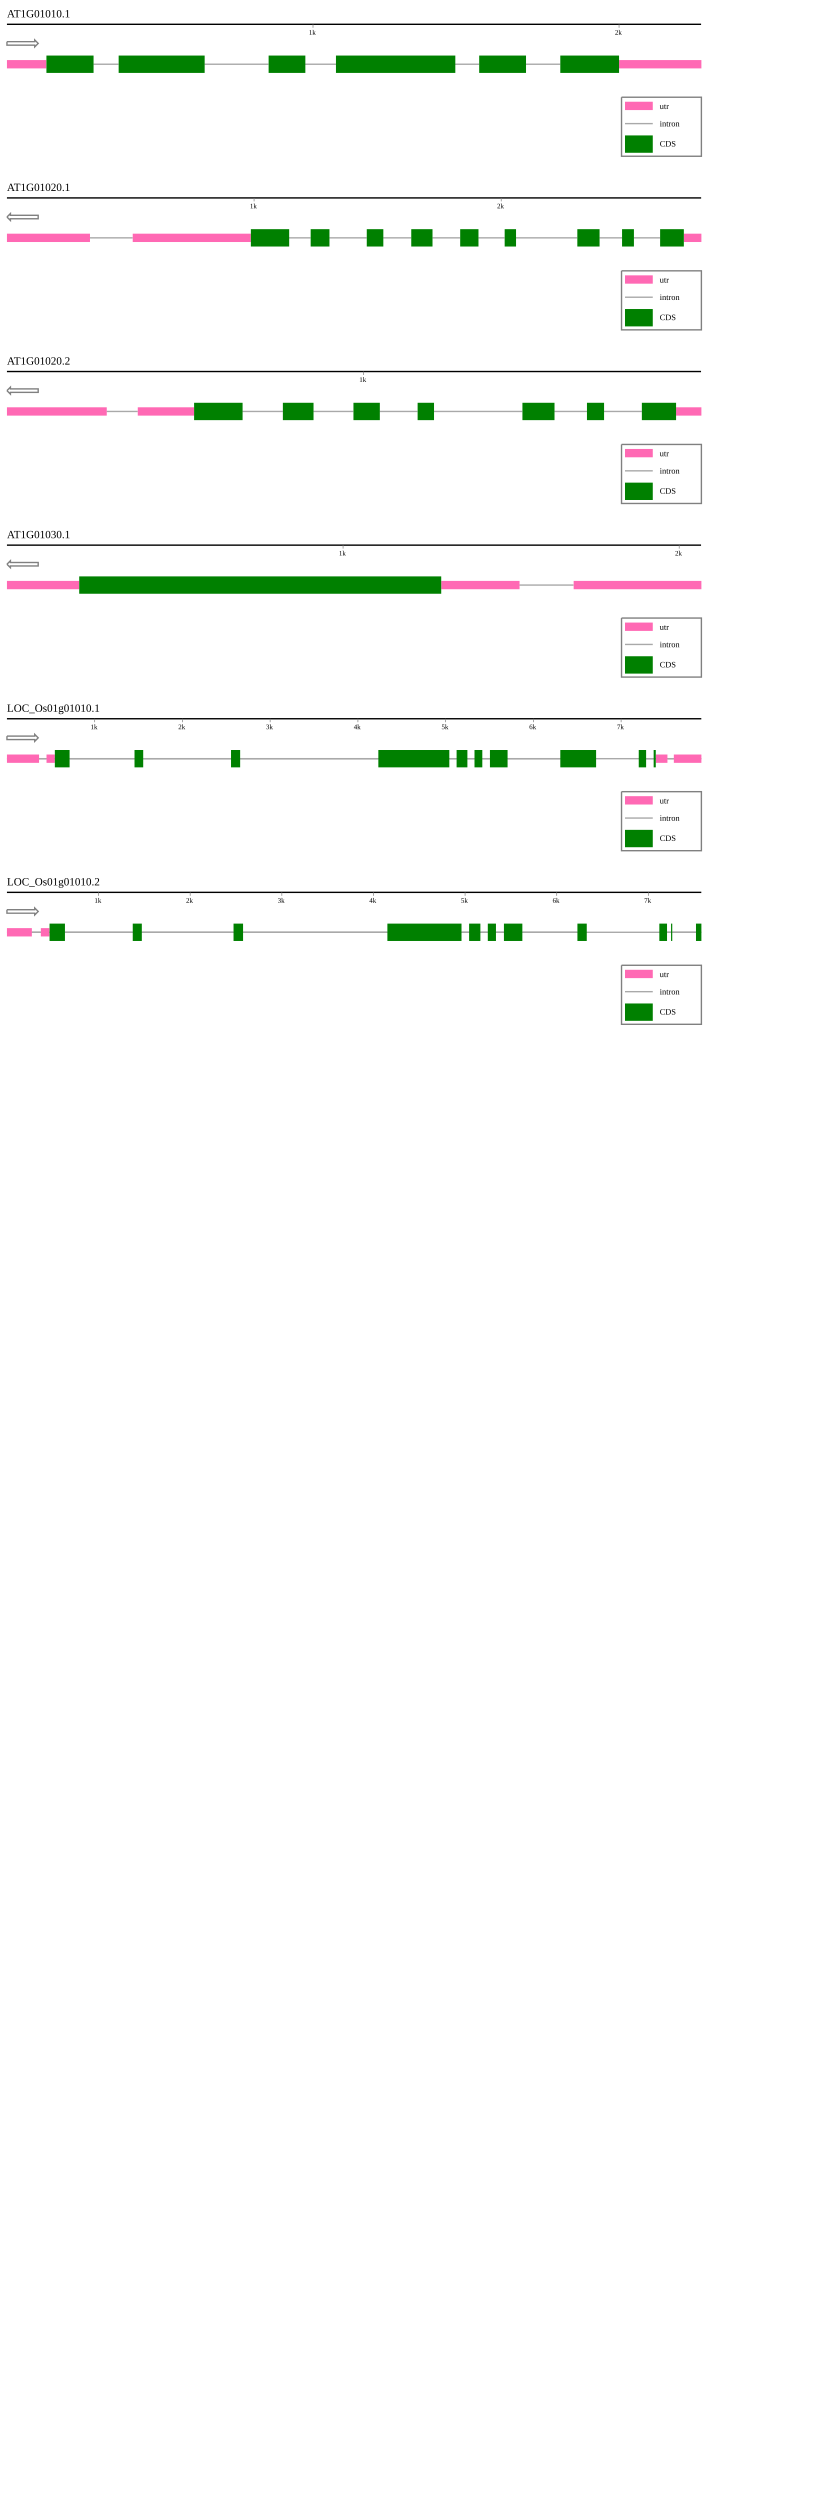
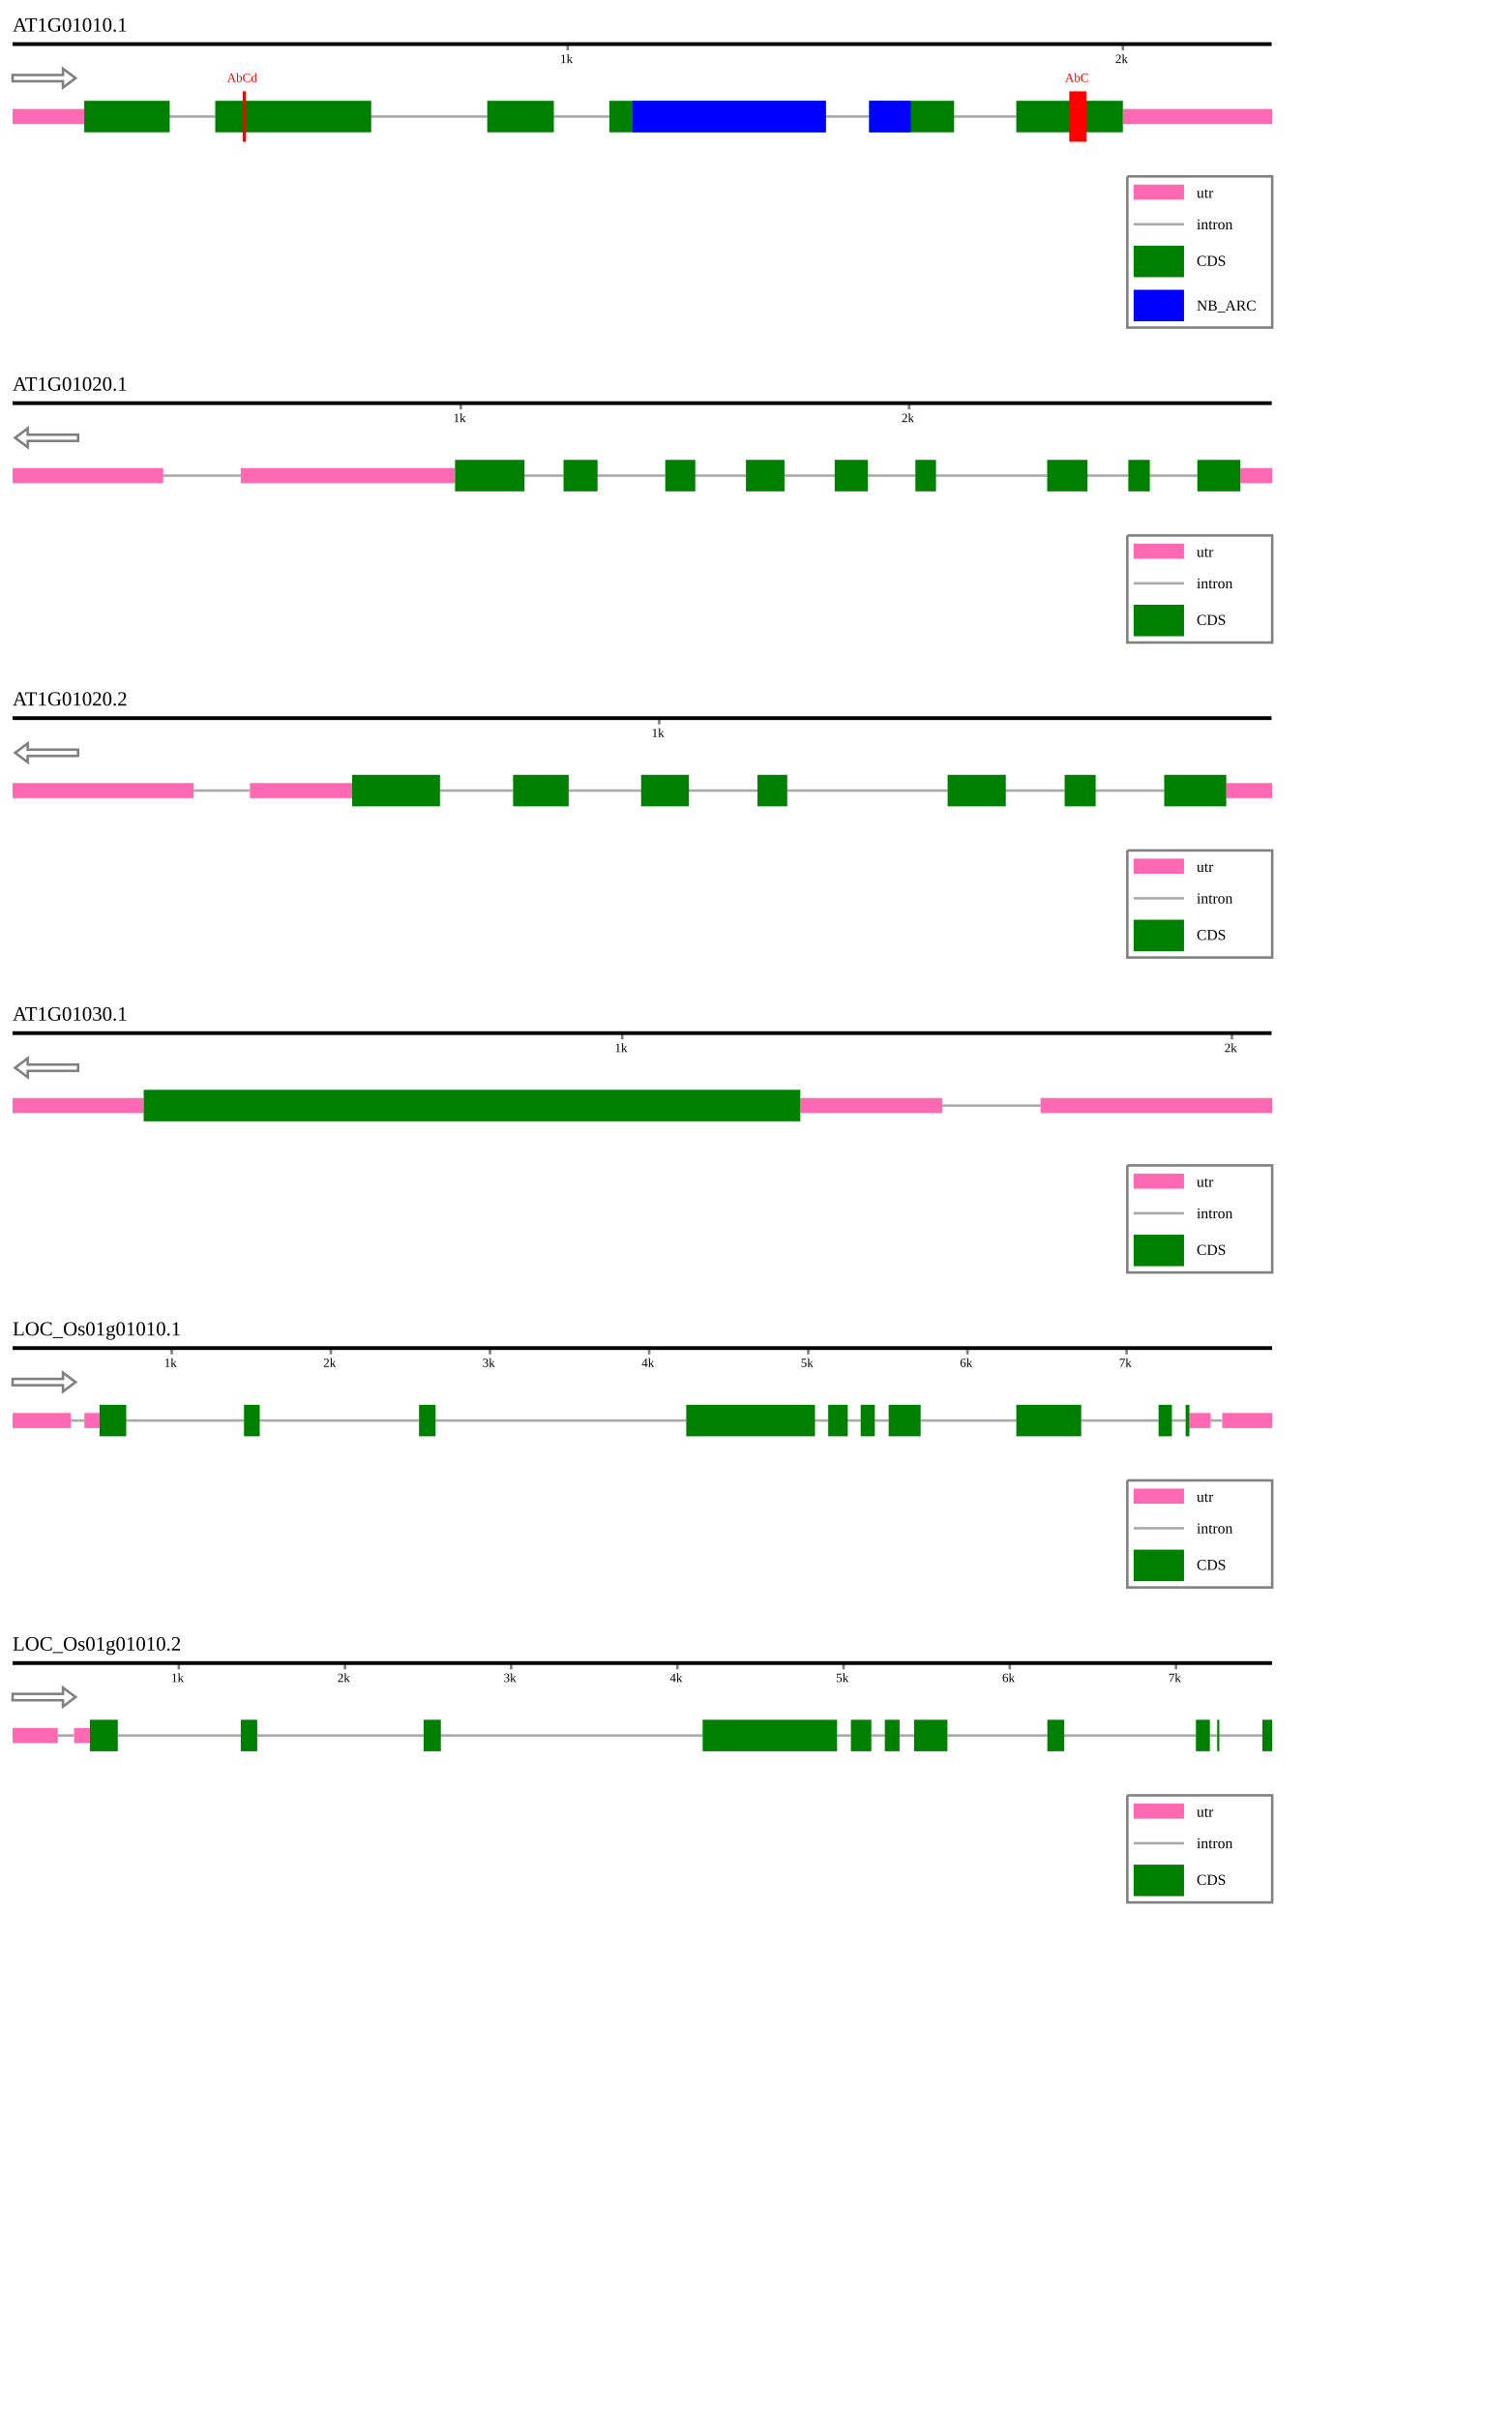
- <svg xmlns="http://www.w3.org/2000/svg" baseProfile="full" height="3600" version="1.1" width="1200">
+ <svg xmlns="http://www.w3.org/2000/svg" baseProfile="full" height="1920" version="1.1" width="1200">
  <defs />
  <text fill="black" font-size="16" x="10" y="25">AT1G01010.1</text>
  <g fill="none" stroke="gray" stroke-width="2">
-     <polyline points="10,60 50,60 50,57.5 55,62.5 50,67.5 50,65 10,65 10,60" />
-   </g>
-   <line stroke="black" stroke-width="2" x1="10.0" x2="1009.559" y1="35" y2="35" />
-   <line stroke="gray" stroke-width="1" x1="450.723" x2="450.723" y1="35" y2="40" />
+     <polyline points="10,59.5 50,59.5 50,54.5 60,62 50,69.5 50,64.5 10,64.5 10,58.5" />
+   </g>
+   <line stroke="gray" stroke-width="2" x1="450.723" x2="450.723" y1="35" y2="40" />
  <text fill="black" font-size="10" x="444.723" y="50">1k</text>
-   <line stroke="gray" stroke-width="1" x1="891.446" x2="891.446" y1="35" y2="40" />
+   <line stroke="gray" stroke-width="2" x1="891.446" x2="891.446" y1="35" y2="40" />
  <text fill="black" font-size="10" x="885.446" y="50">2k</text>
+   <line stroke="black" stroke-width="3" x1="10.0" x2="1009.559" y1="35" y2="35" />
  <rect fill="hotpink" height="12px" stroke="hotpink" stroke-width="0.001" width="40px" x="900" y="146.5" />
  <text fill="black" font-size="12" x="950" y="157">utr</text>
  <line stroke="darkgrey" stroke-width="2" x1="134.284" x2="170.864" y1="92.5" y2="92.5" />
  <line stroke="darkgrey" stroke-width="2" x1="294.266" x2="386.818" y1="92.5" y2="92.5" />
  <line stroke="darkgrey" stroke-width="2" x1="439.264" x2="483.777" y1="92.5" y2="92.5" />
  <line stroke="darkgrey" stroke-width="2" x1="655.218" x2="690.035" y1="92.5" y2="92.5" />
  <line stroke="darkgrey" stroke-width="2" x1="757.025" x2="806.827" y1="92.5" y2="92.5" />
  <line stroke="darkgrey" stroke-width="2" x1="900" x2="940" y1="178" y2="178" />
  <text fill="black" font-size="12" x="950" y="182">intron</text>
  <rect fill="hotpink" height="12px" stroke="hotpink" stroke-width="0.001" width="56.853px" x="10.0" y="86.5" />
  <rect fill="hotpink" height="12px" stroke="hotpink" stroke-width="0.001" width="118.554px" x="891.446" y="86.5" />
  <rect fill="green" height="25px" stroke="green" stroke-width="0.001" width="67.871px" x="66.853" y="80" />
  <rect fill="green" height="25px" stroke="green" stroke-width="0.001" width="123.843px" x="170.864" y="80" />
  <rect fill="green" height="25px" stroke="green" stroke-width="0.001" width="52.887px" x="386.818" y="80" />
  <rect fill="green" height="25px" stroke="green" stroke-width="0.001" width="171.882px" x="483.777" y="80" />
  <rect fill="green" height="25px" stroke="green" stroke-width="0.001" width="67.431px" x="690.035" y="80" />
  <rect fill="green" height="25px" stroke="green" stroke-width="0.001" width="84.619px" x="806.827" y="80" />
  <rect fill="green" height="25px" stroke="green" stroke-width="0.001" width="40px" x="900" y="195" />
  <text fill="black" font-size="12" x="950" y="211">CDS</text>
-   <g fill="none" stroke="gray" stroke-width="2">
-     <polyline points="895,140 1010,140 1010,225 895,225 895,140" />
-   </g>
-   <text fill="black" font-size="16" x="10" y="275">AT1G01020.1</text>
-   <g fill="none" stroke="gray" stroke-width="2">
-     <polyline points="10,312.5 15,317.5 15,315 55,315 55,310 15,310 15,307.5 10,312.5" />
-   </g>
-   <line stroke="black" stroke-width="2" x1="10.0" x2="1009.644" y1="285" y2="285" />
-   <line stroke="gray" stroke-width="1" x1="365.872" x2="365.872" y1="285" y2="290" />
-   <text fill="black" font-size="10" x="359.872" y="300">1k</text>
-   <line stroke="gray" stroke-width="1" x1="721.744" x2="721.744" y1="285" y2="290" />
-   <text fill="black" font-size="10" x="715.744" y="300">2k</text>
-   <rect fill="hotpink" height="12px" stroke="hotpink" stroke-width="0.001" width="40px" x="900" y="396.5" />
-   <text fill="black" font-size="12" x="950" y="407">utr</text>
-   <line stroke="darkgrey" stroke-width="2" x1="129.217" x2="191.139" y1="342.5" y2="342.5" />
-   <line stroke="darkgrey" stroke-width="2" x1="416.05" x2="447.367" y1="342.5" y2="342.5" />
-   <line stroke="darkgrey" stroke-width="2" x1="474.057" x2="528.149" y1="342.5" y2="342.5" />
-   <line stroke="darkgrey" stroke-width="2" x1="551.637" x2="592.206" y1="342.5" y2="342.5" />
-   <line stroke="darkgrey" stroke-width="2" x1="622.456" x2="662.669" y1="342.5" y2="342.5" />
-   <line stroke="darkgrey" stroke-width="2" x1="688.648" x2="726.726" y1="342.5" y2="342.5" />
-   <line stroke="darkgrey" stroke-width="2" x1="742.74" x2="831.352" y1="342.5" y2="342.5" />
-   <line stroke="darkgrey" stroke-width="2" x1="863.025" x2="895.765" y1="342.5" y2="342.5" />
-   <line stroke="darkgrey" stroke-width="2" x1="912.491" x2="950.569" y1="342.5" y2="342.5" />
-   <line stroke="darkgrey" stroke-width="2" x1="900" x2="940" y1="428" y2="428" />
-   <text fill="black" font-size="12" x="950" y="432">intron</text>
-   <rect fill="hotpink" height="12px" stroke="hotpink" stroke-width="0.001" width="25.267px" x="984.733" y="336.5" />
-   <rect fill="hotpink" height="12px" stroke="hotpink" stroke-width="0.001" width="170.107px" x="191.139" y="336.5" />
-   <rect fill="hotpink" height="12px" stroke="hotpink" stroke-width="0.001" width="119.573px" x="10.0" y="336.5" />
-   <rect fill="green" height="25px" stroke="green" stroke-width="0.001" width="34.164px" x="950.569" y="330" />
-   <rect fill="green" height="25px" stroke="green" stroke-width="0.001" width="17.082px" x="895.765" y="330" />
-   <rect fill="green" height="25px" stroke="green" stroke-width="0.001" width="32.028px" x="831.352" y="330" />
-   <rect fill="green" height="25px" stroke="green" stroke-width="0.001" width="16.37px" x="726.726" y="330" />
-   <rect fill="green" height="25px" stroke="green" stroke-width="0.001" width="26.335px" x="662.669" y="330" />
-   <rect fill="green" height="25px" stroke="green" stroke-width="0.001" width="30.605px" x="592.206" y="330" />
-   <rect fill="green" height="25px" stroke="green" stroke-width="0.001" width="23.843px" x="528.149" y="330" />
-   <rect fill="green" height="25px" stroke="green" stroke-width="0.001" width="27.046px" x="447.367" y="330" />
-   <rect fill="green" height="25px" stroke="green" stroke-width="0.001" width="55.16px" x="361.246" y="330" />
-   <rect fill="green" height="25px" stroke="green" stroke-width="0.001" width="40px" x="900" y="445" />
-   <text fill="black" font-size="12" x="950" y="461">CDS</text>
-   <g fill="none" stroke="gray" stroke-width="2">
-     <polyline points="895,390 1010,390 1010,475 895,475 895,390" />
-   </g>
-   <text fill="black" font-size="16" x="10" y="525">AT1G01020.2</text>
-   <g fill="none" stroke="gray" stroke-width="2">
-     <polyline points="10,562.5 15,567.5 15,565 55,565 55,560 15,560 15,557.5 10,562.5" />
-   </g>
-   <line stroke="black" stroke-width="2" x1="10.0" x2="1009.487" y1="535" y2="535" />
-   <line stroke="gray" stroke-width="1" x1="523.347" x2="523.347" y1="535" y2="540" />
-   <text fill="black" font-size="10" x="517.347" y="550">1k</text>
-   <rect fill="hotpink" height="12px" stroke="hotpink" stroke-width="0.001" width="40px" x="900" y="646.5" />
-   <text fill="black" font-size="12" x="950" y="657">utr</text>
-   <line stroke="darkgrey" stroke-width="2" x1="153.224" x2="198.398" y1="592.5" y2="592.5" />
-   <line stroke="darkgrey" stroke-width="2" x1="348.809" x2="407.331" y1="592.5" y2="592.5" />
-   <line stroke="darkgrey" stroke-width="2" x1="450.965" x2="508.973" y1="592.5" y2="592.5" />
-   <line stroke="darkgrey" stroke-width="2" x1="546.448" x2="601.376" y1="592.5" y2="592.5" />
-   <line stroke="darkgrey" stroke-width="2" x1="624.476" x2="752.3" y1="592.5" y2="592.5" />
-   <line stroke="darkgrey" stroke-width="2" x1="797.988" x2="845.216" y1="592.5" y2="592.5" />
-   <line stroke="darkgrey" stroke-width="2" x1="869.343" x2="924.271" y1="592.5" y2="592.5" />
-   <line stroke="darkgrey" stroke-width="2" x1="900" x2="940" y1="678" y2="678" />
-   <text fill="black" font-size="12" x="950" y="682">intron</text>
-   <rect fill="hotpink" height="12px" stroke="hotpink" stroke-width="0.001" width="36.448px" x="973.552" y="586.5" />
-   <rect fill="hotpink" height="12px" stroke="hotpink" stroke-width="0.001" width="81.109px" x="198.398" y="586.5" />
-   <rect fill="hotpink" height="12px" stroke="hotpink" stroke-width="0.001" width="143.737px" x="10.0" y="586.5" />
-   <rect fill="green" height="25px" stroke="green" stroke-width="0.001" width="49.281px" x="924.271" y="580" />
-   <rect fill="green" height="25px" stroke="green" stroke-width="0.001" width="24.641px" x="845.216" y="580" />
-   <rect fill="green" height="25px" stroke="green" stroke-width="0.001" width="46.201px" x="752.3" y="580" />
-   <rect fill="green" height="25px" stroke="green" stroke-width="0.001" width="23.614px" x="601.376" y="580" />
-   <rect fill="green" height="25px" stroke="green" stroke-width="0.001" width="37.988px" x="508.973" y="580" />
-   <rect fill="green" height="25px" stroke="green" stroke-width="0.001" width="44.148px" x="407.331" y="580" />
-   <rect fill="green" height="25px" stroke="green" stroke-width="0.001" width="69.815px" x="279.507" y="580" />
-   <rect fill="green" height="25px" stroke="green" stroke-width="0.001" width="40px" x="900" y="695" />
-   <text fill="black" font-size="12" x="950" y="711">CDS</text>
-   <g fill="none" stroke="gray" stroke-width="2">
-     <polyline points="895,640 1010,640 1010,725 895,725 895,640" />
-   </g>
-   <text fill="black" font-size="16" x="10" y="775">AT1G01030.1</text>
-   <g fill="none" stroke="gray" stroke-width="2">
-     <polyline points="10,812.5 15,817.5 15,815 55,815 55,810 15,810 15,807.5 10,812.5" />
-   </g>
-   <line stroke="black" stroke-width="2" x1="10.0" x2="1009.516" y1="785" y2="785" />
-   <line stroke="gray" stroke-width="1" x1="494.027" x2="494.027" y1="785" y2="790" />
-   <text fill="black" font-size="10" x="488.027" y="800">1k</text>
-   <line stroke="gray" stroke-width="1" x1="978.054" x2="978.054" y1="785" y2="790" />
-   <text fill="black" font-size="10" x="972.054" y="800">2k</text>
-   <rect fill="hotpink" height="12px" stroke="hotpink" stroke-width="0.001" width="40px" x="900" y="896.5" />
-   <text fill="black" font-size="12" x="950" y="907">utr</text>
-   <line stroke="darkgrey" stroke-width="2" x1="747.657" x2="826.07" y1="842.5" y2="842.5" />
-   <line stroke="darkgrey" stroke-width="2" x1="900" x2="940" y1="928" y2="928" />
-   <text fill="black" font-size="12" x="950" y="932">intron</text>
-   <rect fill="hotpink" height="12px" stroke="hotpink" stroke-width="0.001" width="183.93px" x="826.07" y="836.5" />
-   <rect fill="hotpink" height="12px" stroke="hotpink" stroke-width="0.001" width="112.778px" x="635.363" y="836.5" />
-   <rect fill="hotpink" height="12px" stroke="hotpink" stroke-width="0.001" width="104.066px" x="10.0" y="836.5" />
-   <rect fill="green" height="25px" stroke="green" stroke-width="0.001" width="521.297px" x="114.066" y="830" />
-   <rect fill="green" height="25px" stroke="green" stroke-width="0.001" width="40px" x="900" y="945" />
-   <text fill="black" font-size="12" x="950" y="961">CDS</text>
-   <g fill="none" stroke="gray" stroke-width="2">
-     <polyline points="895,890 1010,890 1010,975 895,975 895,890" />
-   </g>
-   <text fill="black" font-size="16" x="10" y="1025">LOC_Os01g01010.1</text>
-   <g fill="none" stroke="gray" stroke-width="2">
-     <polyline points="10,1060 50,1060 50,1057.5 55,1062.5 50,1067.5 50,1065 10,1065 10,1060" />
-   </g>
-   <line stroke="black" stroke-width="2" x1="10.0" x2="1009.874" y1="1035" y2="1035" />
-   <line stroke="gray" stroke-width="1" x1="136.342" x2="136.342" y1="1035" y2="1040" />
-   <text fill="black" font-size="10" x="130.342" y="1050">1k</text>
-   <line stroke="gray" stroke-width="1" x1="262.685" x2="262.685" y1="1035" y2="1040" />
-   <text fill="black" font-size="10" x="256.685" y="1050">2k</text>
-   <line stroke="gray" stroke-width="1" x1="389.027" x2="389.027" y1="1035" y2="1040" />
-   <text fill="black" font-size="10" x="383.027" y="1050">3k</text>
-   <line stroke="gray" stroke-width="1" x1="515.37" x2="515.37" y1="1035" y2="1040" />
-   <text fill="black" font-size="10" x="509.37" y="1050">4k</text>
-   <line stroke="gray" stroke-width="1" x1="641.712" x2="641.712" y1="1035" y2="1040" />
-   <text fill="black" font-size="10" x="635.712" y="1050">5k</text>
-   <line stroke="gray" stroke-width="1" x1="768.054" x2="768.054" y1="1035" y2="1040" />
-   <text fill="black" font-size="10" x="762.054" y="1050">6k</text>
-   <line stroke="gray" stroke-width="1" x1="894.397" x2="894.397" y1="1035" y2="1040" />
-   <text fill="black" font-size="10" x="888.397" y="1050">7k</text>
-   <rect fill="hotpink" height="12px" stroke="hotpink" stroke-width="0.001" width="40px" x="900" y="1146.5" />
-   <text fill="black" font-size="12" x="950" y="1157">utr</text>
-   <line stroke="darkgrey" stroke-width="2" x1="930.278" x2="941.27" y1="1092.5" y2="1092.5" />
-   <line stroke="darkgrey" stroke-width="2" x1="960.979" x2="970.328" y1="1092.5" y2="1092.5" />
-   <line stroke="darkgrey" stroke-width="2" x1="1009.874" x2="10.0" y1="1092.5" y2="1092.5" />
-   <line stroke="darkgrey" stroke-width="2" x1="56.115" x2="66.98" y1="1092.5" y2="1092.5" />
-   <line stroke="darkgrey" stroke-width="2" x1="100.082" x2="193.702" y1="1092.5" y2="1092.5" />
-   <line stroke="darkgrey" stroke-width="2" x1="206.083" x2="332.678" y1="1092.5" y2="1092.5" />
-   <line stroke="darkgrey" stroke-width="2" x1="345.692" x2="544.807" y1="1092.5" y2="1092.5" />
-   <line stroke="darkgrey" stroke-width="2" x1="646.892" x2="657.505" y1="1092.5" y2="1092.5" />
-   <line stroke="darkgrey" stroke-width="2" x1="672.919" x2="683.279" y1="1092.5" y2="1092.5" />
-   <line stroke="darkgrey" stroke-width="2" x1="694.397" x2="705.515" y1="1092.5" y2="1092.5" />
-   <line stroke="darkgrey" stroke-width="2" x1="730.783" x2="806.841" y1="1092.5" y2="1092.5" />
-   <line stroke="darkgrey" stroke-width="2" x1="900" x2="940" y1="1178" y2="1178" />
-   <text fill="black" font-size="12" x="950" y="1182">intron</text>
-   <rect fill="hotpink" height="12px" stroke="hotpink" stroke-width="0.001" width="46.241px" x="10.0" y="1086.5" />
-   <rect fill="hotpink" height="12px" stroke="hotpink" stroke-width="0.001" width="12.003px" x="66.98" y="1086.5" />
-   <rect fill="hotpink" height="12px" stroke="hotpink" stroke-width="0.001" width="16.804px" x="944.302" y="1086.5" />
-   <rect fill="hotpink" height="12px" stroke="hotpink" stroke-width="0.001" width="39.672px" x="970.328" y="1086.5" />
-   <rect fill="green" height="25px" stroke="green" stroke-width="0.001" width="21.226px" x="78.983" y="1080" />
-   <rect fill="green" height="25px" stroke="green" stroke-width="0.001" width="12.508px" x="193.702" y="1080" />
-   <rect fill="green" height="25px" stroke="green" stroke-width="0.001" width="13.14px" x="332.678" y="1080" />
-   <rect fill="green" height="25px" stroke="green" stroke-width="0.001" width="102.211px" x="544.807" y="1080" />
-   <rect fill="green" height="25px" stroke="green" stroke-width="0.001" width="15.54px" x="657.505" y="1080" />
-   <rect fill="green" height="25px" stroke="green" stroke-width="0.001" width="11.244px" x="683.279" y="1080" />
-   <rect fill="green" height="25px" stroke="green" stroke-width="0.001" width="25.395px" x="705.515" y="1080" />
-   <rect fill="green" height="25px" stroke="green" stroke-width="0.001" width="51.548px" x="806.841" y="1080" />
-   <rect fill="green" height="25px" stroke="green" stroke-width="0.001" width="10.613px" x="919.792" y="1080" />
-   <rect fill="green" height="25px" stroke="green" stroke-width="0.001" width="3.032px" x="941.27" y="1080" />
-   <rect fill="green" height="25px" stroke="green" stroke-width="0.001" width="40px" x="900" y="1195" />
-   <text fill="black" font-size="12" x="950" y="1211">CDS</text>
-   <g fill="none" stroke="gray" stroke-width="2">
-     <polyline points="895,1140 1010,1140 1010,1225 895,1225 895,1140" />
-   </g>
-   <text fill="black" font-size="16" x="10" y="1275">LOC_Os01g01010.2</text>
-   <g fill="none" stroke="gray" stroke-width="2">
-     <polyline points="10,1310 50,1310 50,1307.5 55,1312.5 50,1317.5 50,1315 10,1315 10,1310" />
-   </g>
-   <line stroke="black" stroke-width="2" x1="10.0" x2="1009.868" y1="1285" y2="1285" />
-   <line stroke="gray" stroke-width="1" x1="141.944" x2="141.944" y1="1285" y2="1290" />
-   <text fill="black" font-size="10" x="135.944" y="1300">1k</text>
-   <line stroke="gray" stroke-width="1" x1="273.887" x2="273.887" y1="1285" y2="1290" />
-   <text fill="black" font-size="10" x="267.887" y="1300">2k</text>
-   <line stroke="gray" stroke-width="1" x1="405.831" x2="405.831" y1="1285" y2="1290" />
-   <text fill="black" font-size="10" x="399.831" y="1300">3k</text>
-   <line stroke="gray" stroke-width="1" x1="537.774" x2="537.774" y1="1285" y2="1290" />
-   <text fill="black" font-size="10" x="531.774" y="1300">4k</text>
-   <line stroke="gray" stroke-width="1" x1="669.718" x2="669.718" y1="1285" y2="1290" />
-   <text fill="black" font-size="10" x="663.718" y="1300">5k</text>
-   <line stroke="gray" stroke-width="1" x1="801.661" x2="801.661" y1="1285" y2="1290" />
-   <text fill="black" font-size="10" x="795.661" y="1300">6k</text>
-   <line stroke="gray" stroke-width="1" x1="933.605" x2="933.605" y1="1285" y2="1290" />
-   <text fill="black" font-size="10" x="927.605" y="1300">7k</text>
-   <rect fill="hotpink" height="12px" stroke="hotpink" stroke-width="0.001" width="40px" x="900" y="1396.5" />
-   <text fill="black" font-size="12" x="950" y="1407">utr</text>
-   <line stroke="darkgrey" stroke-width="2" x1="960.389" x2="966.327" y1="1342.5" y2="1342.5" />
-   <line stroke="darkgrey" stroke-width="2" x1="967.91" x2="1002.215" y1="1342.5" y2="1342.5" />
-   <line stroke="darkgrey" stroke-width="2" x1="1009.868" x2="10.0" y1="1342.5" y2="1342.5" />
-   <line stroke="darkgrey" stroke-width="2" x1="45.757" x2="58.819" y1="1342.5" y2="1342.5" />
-   <line stroke="darkgrey" stroke-width="2" x1="93.388" x2="191.158" y1="1342.5" y2="1342.5" />
-   <line stroke="darkgrey" stroke-width="2" x1="204.089" x2="336.296" y1="1342.5" y2="1342.5" />
-   <line stroke="darkgrey" stroke-width="2" x1="349.887" x2="557.83" y1="1342.5" y2="1342.5" />
-   <line stroke="darkgrey" stroke-width="2" x1="664.44" x2="675.523" y1="1342.5" y2="1342.5" />
-   <line stroke="darkgrey" stroke-width="2" x1="691.62" x2="702.44" y1="1342.5" y2="1342.5" />
-   <line stroke="darkgrey" stroke-width="2" x1="714.051" x2="725.662" y1="1342.5" y2="1342.5" />
-   <line stroke="darkgrey" stroke-width="2" x1="752.05" x2="831.48" y1="1342.5" y2="1342.5" />
-   <line stroke="darkgrey" stroke-width="2" x1="900" x2="940" y1="1428" y2="1428" />
-   <text fill="black" font-size="12" x="950" y="1432">intron</text>
-   <rect fill="hotpink" height="12px" stroke="hotpink" stroke-width="0.001" width="35.889px" x="10.0" y="1336.5" />
-   <rect fill="hotpink" height="12px" stroke="hotpink" stroke-width="0.001" width="12.535px" x="58.819" y="1336.5" />
-   <rect fill="green" height="25px" stroke="green" stroke-width="0.001" width="22.167px" x="71.354" y="1330" />
-   <rect fill="green" height="25px" stroke="green" stroke-width="0.001" width="13.062px" x="191.158" y="1330" />
-   <rect fill="green" height="25px" stroke="green" stroke-width="0.001" width="13.722px" x="336.296" y="1330" />
-   <rect fill="green" height="25px" stroke="green" stroke-width="0.001" width="106.742px" x="557.83" y="1330" />
-   <rect fill="green" height="25px" stroke="green" stroke-width="0.001" width="16.229px" x="675.523" y="1330" />
-   <rect fill="green" height="25px" stroke="green" stroke-width="0.001" width="11.743px" x="702.44" y="1330" />
-   <rect fill="green" height="25px" stroke="green" stroke-width="0.001" width="26.521px" x="725.662" y="1330" />
-   <rect fill="green" height="25px" stroke="green" stroke-width="0.001" width="13.458px" x="831.48" y="1330" />
-   <rect fill="green" height="25px" stroke="green" stroke-width="0.001" width="11.083px" x="949.438" y="1330" />
-   <rect fill="green" height="25px" stroke="green" stroke-width="0.001" width="1.715px" x="966.327" y="1330" />
-   <rect fill="green" height="25px" stroke="green" stroke-width="0.001" width="7.785px" x="1002.215" y="1330" />
-   <rect fill="green" height="25px" stroke="green" stroke-width="0.001" width="40px" x="900" y="1445" />
-   <text fill="black" font-size="12" x="950" y="1461">CDS</text>
-   <g fill="none" stroke="gray" stroke-width="2">
-     <polyline points="895,1390 1010,1390 1010,1475 895,1475 895,1390" />
+   <rect fill="blue" height="25px" stroke="blue" stroke-width="0.01" width="153.372px" x="502.287" y="80" />
+   <rect fill="blue" height="25px" stroke="blue" stroke-width="0.001" width="40px" x="900" y="230" />
+   <text fill="black" font-size="12" x="950" y="246.5">NB_ARC</text>
+   <rect fill="blue" height="25px" stroke="blue" stroke-width="0.01" width="33.054px" x="690.035" y="80" />
+   <g fill="none" stroke="gray" stroke-width="2">
+     <polyline points="895,140 1010,140 1010,260 895,260 895,140" />
+   </g>
+   <rect fill="red" height="40px" stroke="red" stroke-width="0.001" width="13.662px" x="848.899" y="72.5" />
+   <text fill="red" font-size="10" x="845.48" y="65">AbC</text>
+   <rect fill="red" height="40px" stroke="red" stroke-width="0.001" width="2.644px" x="192.663" y="72.5" />
+   <text fill="red" font-size="10" x="180.235" y="65">AbCd</text>
+   <text fill="black" font-size="16" x="10" y="310">AT1G01020.1</text>
+   <g fill="none" stroke="gray" stroke-width="2">
+     <polyline points="22,345 62,345 62,350 22,350 22,355 12,347.5 22,340 22,346" />
+   </g>
+   <line stroke="gray" stroke-width="2" x1="365.872" x2="365.872" y1="320" y2="325" />
+   <text fill="black" font-size="10" x="359.872" y="335">1k</text>
+   <line stroke="gray" stroke-width="2" x1="721.744" x2="721.744" y1="320" y2="325" />
+   <text fill="black" font-size="10" x="715.744" y="335">2k</text>
+   <line stroke="black" stroke-width="3" x1="10.0" x2="1009.644" y1="320" y2="320" />
+   <rect fill="hotpink" height="12px" stroke="hotpink" stroke-width="0.001" width="40px" x="900" y="431.5" />
+   <text fill="black" font-size="12" x="950" y="442">utr</text>
+   <line stroke="darkgrey" stroke-width="2" x1="129.217" x2="191.139" y1="377.5" y2="377.5" />
+   <line stroke="darkgrey" stroke-width="2" x1="416.05" x2="447.367" y1="377.5" y2="377.5" />
+   <line stroke="darkgrey" stroke-width="2" x1="474.057" x2="528.149" y1="377.5" y2="377.5" />
+   <line stroke="darkgrey" stroke-width="2" x1="551.637" x2="592.206" y1="377.5" y2="377.5" />
+   <line stroke="darkgrey" stroke-width="2" x1="622.456" x2="662.669" y1="377.5" y2="377.5" />
+   <line stroke="darkgrey" stroke-width="2" x1="688.648" x2="726.726" y1="377.5" y2="377.5" />
+   <line stroke="darkgrey" stroke-width="2" x1="742.74" x2="831.352" y1="377.5" y2="377.5" />
+   <line stroke="darkgrey" stroke-width="2" x1="863.025" x2="895.765" y1="377.5" y2="377.5" />
+   <line stroke="darkgrey" stroke-width="2" x1="912.491" x2="950.569" y1="377.5" y2="377.5" />
+   <line stroke="darkgrey" stroke-width="2" x1="900" x2="940" y1="463" y2="463" />
+   <text fill="black" font-size="12" x="950" y="467">intron</text>
+   <rect fill="hotpink" height="12px" stroke="hotpink" stroke-width="0.001" width="25.267px" x="984.733" y="371.5" />
+   <rect fill="hotpink" height="12px" stroke="hotpink" stroke-width="0.001" width="170.107px" x="191.139" y="371.5" />
+   <rect fill="hotpink" height="12px" stroke="hotpink" stroke-width="0.001" width="119.573px" x="10.0" y="371.5" />
+   <rect fill="green" height="25px" stroke="green" stroke-width="0.001" width="34.164px" x="950.569" y="365" />
+   <rect fill="green" height="25px" stroke="green" stroke-width="0.001" width="17.082px" x="895.765" y="365" />
+   <rect fill="green" height="25px" stroke="green" stroke-width="0.001" width="32.028px" x="831.352" y="365" />
+   <rect fill="green" height="25px" stroke="green" stroke-width="0.001" width="16.37px" x="726.726" y="365" />
+   <rect fill="green" height="25px" stroke="green" stroke-width="0.001" width="26.335px" x="662.669" y="365" />
+   <rect fill="green" height="25px" stroke="green" stroke-width="0.001" width="30.605px" x="592.206" y="365" />
+   <rect fill="green" height="25px" stroke="green" stroke-width="0.001" width="23.843px" x="528.149" y="365" />
+   <rect fill="green" height="25px" stroke="green" stroke-width="0.001" width="27.046px" x="447.367" y="365" />
+   <rect fill="green" height="25px" stroke="green" stroke-width="0.001" width="55.16px" x="361.246" y="365" />
+   <rect fill="green" height="25px" stroke="green" stroke-width="0.001" width="40px" x="900" y="480" />
+   <text fill="black" font-size="12" x="950" y="496">CDS</text>
+   <g fill="none" stroke="gray" stroke-width="2">
+     <polyline points="895,425 1010,425 1010,510 895,510 895,425" />
+   </g>
+   <text fill="black" font-size="16" x="10" y="560">AT1G01020.2</text>
+   <g fill="none" stroke="gray" stroke-width="2">
+     <polyline points="22,595 62,595 62,600 22,600 22,605 12,597.5 22,590 22,596" />
+   </g>
+   <line stroke="gray" stroke-width="2" x1="523.347" x2="523.347" y1="570" y2="575" />
+   <text fill="black" font-size="10" x="517.347" y="585">1k</text>
+   <line stroke="black" stroke-width="3" x1="10.0" x2="1009.487" y1="570" y2="570" />
+   <rect fill="hotpink" height="12px" stroke="hotpink" stroke-width="0.001" width="40px" x="900" y="681.5" />
+   <text fill="black" font-size="12" x="950" y="692">utr</text>
+   <line stroke="darkgrey" stroke-width="2" x1="153.224" x2="198.398" y1="627.5" y2="627.5" />
+   <line stroke="darkgrey" stroke-width="2" x1="348.809" x2="407.331" y1="627.5" y2="627.5" />
+   <line stroke="darkgrey" stroke-width="2" x1="450.965" x2="508.973" y1="627.5" y2="627.5" />
+   <line stroke="darkgrey" stroke-width="2" x1="546.448" x2="601.376" y1="627.5" y2="627.5" />
+   <line stroke="darkgrey" stroke-width="2" x1="624.476" x2="752.3" y1="627.5" y2="627.5" />
+   <line stroke="darkgrey" stroke-width="2" x1="797.988" x2="845.216" y1="627.5" y2="627.5" />
+   <line stroke="darkgrey" stroke-width="2" x1="869.343" x2="924.271" y1="627.5" y2="627.5" />
+   <line stroke="darkgrey" stroke-width="2" x1="900" x2="940" y1="713" y2="713" />
+   <text fill="black" font-size="12" x="950" y="717">intron</text>
+   <rect fill="hotpink" height="12px" stroke="hotpink" stroke-width="0.001" width="36.448px" x="973.552" y="621.5" />
+   <rect fill="hotpink" height="12px" stroke="hotpink" stroke-width="0.001" width="81.109px" x="198.398" y="621.5" />
+   <rect fill="hotpink" height="12px" stroke="hotpink" stroke-width="0.001" width="143.737px" x="10.0" y="621.5" />
+   <rect fill="green" height="25px" stroke="green" stroke-width="0.001" width="49.281px" x="924.271" y="615" />
+   <rect fill="green" height="25px" stroke="green" stroke-width="0.001" width="24.641px" x="845.216" y="615" />
+   <rect fill="green" height="25px" stroke="green" stroke-width="0.001" width="46.201px" x="752.3" y="615" />
+   <rect fill="green" height="25px" stroke="green" stroke-width="0.001" width="23.614px" x="601.376" y="615" />
+   <rect fill="green" height="25px" stroke="green" stroke-width="0.001" width="37.988px" x="508.973" y="615" />
+   <rect fill="green" height="25px" stroke="green" stroke-width="0.001" width="44.148px" x="407.331" y="615" />
+   <rect fill="green" height="25px" stroke="green" stroke-width="0.001" width="69.815px" x="279.507" y="615" />
+   <rect fill="green" height="25px" stroke="green" stroke-width="0.001" width="40px" x="900" y="730" />
+   <text fill="black" font-size="12" x="950" y="746">CDS</text>
+   <g fill="none" stroke="gray" stroke-width="2">
+     <polyline points="895,675 1010,675 1010,760 895,760 895,675" />
+   </g>
+   <text fill="black" font-size="16" x="10" y="810">AT1G01030.1</text>
+   <g fill="none" stroke="gray" stroke-width="2">
+     <polyline points="22,845 62,845 62,850 22,850 22,855 12,847.5 22,840 22,846" />
+   </g>
+   <line stroke="gray" stroke-width="2" x1="494.027" x2="494.027" y1="820" y2="825" />
+   <text fill="black" font-size="10" x="488.027" y="835">1k</text>
+   <line stroke="gray" stroke-width="2" x1="978.054" x2="978.054" y1="820" y2="825" />
+   <text fill="black" font-size="10" x="972.054" y="835">2k</text>
+   <line stroke="black" stroke-width="3" x1="10.0" x2="1009.516" y1="820" y2="820" />
+   <rect fill="hotpink" height="12px" stroke="hotpink" stroke-width="0.001" width="40px" x="900" y="931.5" />
+   <text fill="black" font-size="12" x="950" y="942">utr</text>
+   <line stroke="darkgrey" stroke-width="2" x1="747.657" x2="826.07" y1="877.5" y2="877.5" />
+   <line stroke="darkgrey" stroke-width="2" x1="900" x2="940" y1="963" y2="963" />
+   <text fill="black" font-size="12" x="950" y="967">intron</text>
+   <rect fill="hotpink" height="12px" stroke="hotpink" stroke-width="0.001" width="183.93px" x="826.07" y="871.5" />
+   <rect fill="hotpink" height="12px" stroke="hotpink" stroke-width="0.001" width="112.778px" x="635.363" y="871.5" />
+   <rect fill="hotpink" height="12px" stroke="hotpink" stroke-width="0.001" width="104.066px" x="10.0" y="871.5" />
+   <rect fill="green" height="25px" stroke="green" stroke-width="0.001" width="521.297px" x="114.066" y="865" />
+   <rect fill="green" height="25px" stroke="green" stroke-width="0.001" width="40px" x="900" y="980" />
+   <text fill="black" font-size="12" x="950" y="996">CDS</text>
+   <g fill="none" stroke="gray" stroke-width="2">
+     <polyline points="895,925 1010,925 1010,1010 895,1010 895,925" />
+   </g>
+   <text fill="black" font-size="16" x="10" y="1060">LOC_Os01g01010.1</text>
+   <g fill="none" stroke="gray" stroke-width="2">
+     <polyline points="10,1094.5 50,1094.5 50,1089.5 60,1097 50,1104.5 50,1099.5 10,1099.5 10,1093.5" />
+   </g>
+   <line stroke="gray" stroke-width="2" x1="136.342" x2="136.342" y1="1070" y2="1075" />
+   <text fill="black" font-size="10" x="130.342" y="1085">1k</text>
+   <line stroke="gray" stroke-width="2" x1="262.685" x2="262.685" y1="1070" y2="1075" />
+   <text fill="black" font-size="10" x="256.685" y="1085">2k</text>
+   <line stroke="gray" stroke-width="2" x1="389.027" x2="389.027" y1="1070" y2="1075" />
+   <text fill="black" font-size="10" x="383.027" y="1085">3k</text>
+   <line stroke="gray" stroke-width="2" x1="515.37" x2="515.37" y1="1070" y2="1075" />
+   <text fill="black" font-size="10" x="509.37" y="1085">4k</text>
+   <line stroke="gray" stroke-width="2" x1="641.712" x2="641.712" y1="1070" y2="1075" />
+   <text fill="black" font-size="10" x="635.712" y="1085">5k</text>
+   <line stroke="gray" stroke-width="2" x1="768.054" x2="768.054" y1="1070" y2="1075" />
+   <text fill="black" font-size="10" x="762.054" y="1085">6k</text>
+   <line stroke="gray" stroke-width="2" x1="894.397" x2="894.397" y1="1070" y2="1075" />
+   <text fill="black" font-size="10" x="888.397" y="1085">7k</text>
+   <line stroke="black" stroke-width="3" x1="10.0" x2="1009.874" y1="1070" y2="1070" />
+   <rect fill="hotpink" height="12px" stroke="hotpink" stroke-width="0.001" width="40px" x="900" y="1181.5" />
+   <text fill="black" font-size="12" x="950" y="1192">utr</text>
+   <line stroke="darkgrey" stroke-width="2" x1="56.115" x2="66.98" y1="1127.5" y2="1127.5" />
+   <line stroke="darkgrey" stroke-width="2" x1="100.082" x2="193.702" y1="1127.5" y2="1127.5" />
+   <line stroke="darkgrey" stroke-width="2" x1="206.083" x2="332.678" y1="1127.5" y2="1127.5" />
+   <line stroke="darkgrey" stroke-width="2" x1="345.692" x2="544.807" y1="1127.5" y2="1127.5" />
+   <line stroke="darkgrey" stroke-width="2" x1="646.892" x2="657.505" y1="1127.5" y2="1127.5" />
+   <line stroke="darkgrey" stroke-width="2" x1="672.919" x2="683.279" y1="1127.5" y2="1127.5" />
+   <line stroke="darkgrey" stroke-width="2" x1="694.397" x2="705.515" y1="1127.5" y2="1127.5" />
+   <line stroke="darkgrey" stroke-width="2" x1="730.783" x2="806.841" y1="1127.5" y2="1127.5" />
+   <line stroke="darkgrey" stroke-width="2" x1="858.263" x2="919.792" y1="1127.5" y2="1127.5" />
+   <line stroke="darkgrey" stroke-width="2" x1="930.278" x2="941.27" y1="1127.5" y2="1127.5" />
+   <line stroke="darkgrey" stroke-width="2" x1="960.979" x2="970.328" y1="1127.5" y2="1127.5" />
+   <line stroke="darkgrey" stroke-width="2" x1="900" x2="940" y1="1213" y2="1213" />
+   <text fill="black" font-size="12" x="950" y="1217">intron</text>
+   <rect fill="hotpink" height="12px" stroke="hotpink" stroke-width="0.001" width="46.241px" x="10.0" y="1121.5" />
+   <rect fill="hotpink" height="12px" stroke="hotpink" stroke-width="0.001" width="12.003px" x="66.98" y="1121.5" />
+   <rect fill="hotpink" height="12px" stroke="hotpink" stroke-width="0.001" width="16.804px" x="944.302" y="1121.5" />
+   <rect fill="hotpink" height="12px" stroke="hotpink" stroke-width="0.001" width="39.672px" x="970.328" y="1121.5" />
+   <rect fill="green" height="25px" stroke="green" stroke-width="0.001" width="21.226px" x="78.983" y="1115" />
+   <rect fill="green" height="25px" stroke="green" stroke-width="0.001" width="12.508px" x="193.702" y="1115" />
+   <rect fill="green" height="25px" stroke="green" stroke-width="0.001" width="13.14px" x="332.678" y="1115" />
+   <rect fill="green" height="25px" stroke="green" stroke-width="0.001" width="102.211px" x="544.807" y="1115" />
+   <rect fill="green" height="25px" stroke="green" stroke-width="0.001" width="15.54px" x="657.505" y="1115" />
+   <rect fill="green" height="25px" stroke="green" stroke-width="0.001" width="11.244px" x="683.279" y="1115" />
+   <rect fill="green" height="25px" stroke="green" stroke-width="0.001" width="25.395px" x="705.515" y="1115" />
+   <rect fill="green" height="25px" stroke="green" stroke-width="0.001" width="51.548px" x="806.841" y="1115" />
+   <rect fill="green" height="25px" stroke="green" stroke-width="0.001" width="10.613px" x="919.792" y="1115" />
+   <rect fill="green" height="25px" stroke="green" stroke-width="0.001" width="3.032px" x="941.27" y="1115" />
+   <rect fill="green" height="25px" stroke="green" stroke-width="0.001" width="40px" x="900" y="1230" />
+   <text fill="black" font-size="12" x="950" y="1246">CDS</text>
+   <g fill="none" stroke="gray" stroke-width="2">
+     <polyline points="895,1175 1010,1175 1010,1260 895,1260 895,1175" />
+   </g>
+   <text fill="black" font-size="16" x="10" y="1310">LOC_Os01g01010.2</text>
+   <g fill="none" stroke="gray" stroke-width="2">
+     <polyline points="10,1344.5 50,1344.5 50,1339.5 60,1347 50,1354.5 50,1349.5 10,1349.5 10,1343.5" />
+   </g>
+   <line stroke="gray" stroke-width="2" x1="141.944" x2="141.944" y1="1320" y2="1325" />
+   <text fill="black" font-size="10" x="135.944" y="1335">1k</text>
+   <line stroke="gray" stroke-width="2" x1="273.887" x2="273.887" y1="1320" y2="1325" />
+   <text fill="black" font-size="10" x="267.887" y="1335">2k</text>
+   <line stroke="gray" stroke-width="2" x1="405.831" x2="405.831" y1="1320" y2="1325" />
+   <text fill="black" font-size="10" x="399.831" y="1335">3k</text>
+   <line stroke="gray" stroke-width="2" x1="537.774" x2="537.774" y1="1320" y2="1325" />
+   <text fill="black" font-size="10" x="531.774" y="1335">4k</text>
+   <line stroke="gray" stroke-width="2" x1="669.718" x2="669.718" y1="1320" y2="1325" />
+   <text fill="black" font-size="10" x="663.718" y="1335">5k</text>
+   <line stroke="gray" stroke-width="2" x1="801.661" x2="801.661" y1="1320" y2="1325" />
+   <text fill="black" font-size="10" x="795.661" y="1335">6k</text>
+   <line stroke="gray" stroke-width="2" x1="933.605" x2="933.605" y1="1320" y2="1325" />
+   <text fill="black" font-size="10" x="927.605" y="1335">7k</text>
+   <line stroke="black" stroke-width="3" x1="10.0" x2="1009.868" y1="1320" y2="1320" />
+   <rect fill="hotpink" height="12px" stroke="hotpink" stroke-width="0.001" width="40px" x="900" y="1431.5" />
+   <text fill="black" font-size="12" x="950" y="1442">utr</text>
+   <line stroke="darkgrey" stroke-width="2" x1="45.757" x2="58.819" y1="1377.5" y2="1377.5" />
+   <line stroke="darkgrey" stroke-width="2" x1="93.388" x2="191.158" y1="1377.5" y2="1377.5" />
+   <line stroke="darkgrey" stroke-width="2" x1="204.089" x2="336.296" y1="1377.5" y2="1377.5" />
+   <line stroke="darkgrey" stroke-width="2" x1="349.887" x2="557.83" y1="1377.5" y2="1377.5" />
+   <line stroke="darkgrey" stroke-width="2" x1="664.44" x2="675.523" y1="1377.5" y2="1377.5" />
+   <line stroke="darkgrey" stroke-width="2" x1="691.62" x2="702.44" y1="1377.5" y2="1377.5" />
+   <line stroke="darkgrey" stroke-width="2" x1="714.051" x2="725.662" y1="1377.5" y2="1377.5" />
+   <line stroke="darkgrey" stroke-width="2" x1="752.05" x2="831.48" y1="1377.5" y2="1377.5" />
+   <line stroke="darkgrey" stroke-width="2" x1="844.807" x2="949.438" y1="1377.5" y2="1377.5" />
+   <line stroke="darkgrey" stroke-width="2" x1="960.389" x2="966.327" y1="1377.5" y2="1377.5" />
+   <line stroke="darkgrey" stroke-width="2" x1="967.91" x2="1002.215" y1="1377.5" y2="1377.5" />
+   <line stroke="darkgrey" stroke-width="2" x1="900" x2="940" y1="1463" y2="1463" />
+   <text fill="black" font-size="12" x="950" y="1467">intron</text>
+   <rect fill="hotpink" height="12px" stroke="hotpink" stroke-width="0.001" width="35.889px" x="10.0" y="1371.5" />
+   <rect fill="hotpink" height="12px" stroke="hotpink" stroke-width="0.001" width="12.535px" x="58.819" y="1371.5" />
+   <rect fill="green" height="25px" stroke="green" stroke-width="0.001" width="22.167px" x="71.354" y="1365" />
+   <rect fill="green" height="25px" stroke="green" stroke-width="0.001" width="13.062px" x="191.158" y="1365" />
+   <rect fill="green" height="25px" stroke="green" stroke-width="0.001" width="13.722px" x="336.296" y="1365" />
+   <rect fill="green" height="25px" stroke="green" stroke-width="0.001" width="106.742px" x="557.83" y="1365" />
+   <rect fill="green" height="25px" stroke="green" stroke-width="0.001" width="16.229px" x="675.523" y="1365" />
+   <rect fill="green" height="25px" stroke="green" stroke-width="0.001" width="11.743px" x="702.44" y="1365" />
+   <rect fill="green" height="25px" stroke="green" stroke-width="0.001" width="26.521px" x="725.662" y="1365" />
+   <rect fill="green" height="25px" stroke="green" stroke-width="0.001" width="13.458px" x="831.48" y="1365" />
+   <rect fill="green" height="25px" stroke="green" stroke-width="0.001" width="11.083px" x="949.438" y="1365" />
+   <rect fill="green" height="25px" stroke="green" stroke-width="0.001" width="1.715px" x="966.327" y="1365" />
+   <rect fill="green" height="25px" stroke="green" stroke-width="0.001" width="7.785px" x="1002.215" y="1365" />
+   <rect fill="green" height="25px" stroke="green" stroke-width="0.001" width="40px" x="900" y="1480" />
+   <text fill="black" font-size="12" x="950" y="1496">CDS</text>
+   <g fill="none" stroke="gray" stroke-width="2">
+     <polyline points="895,1425 1010,1425 1010,1510 895,1510 895,1425" />
  </g>
</svg>
